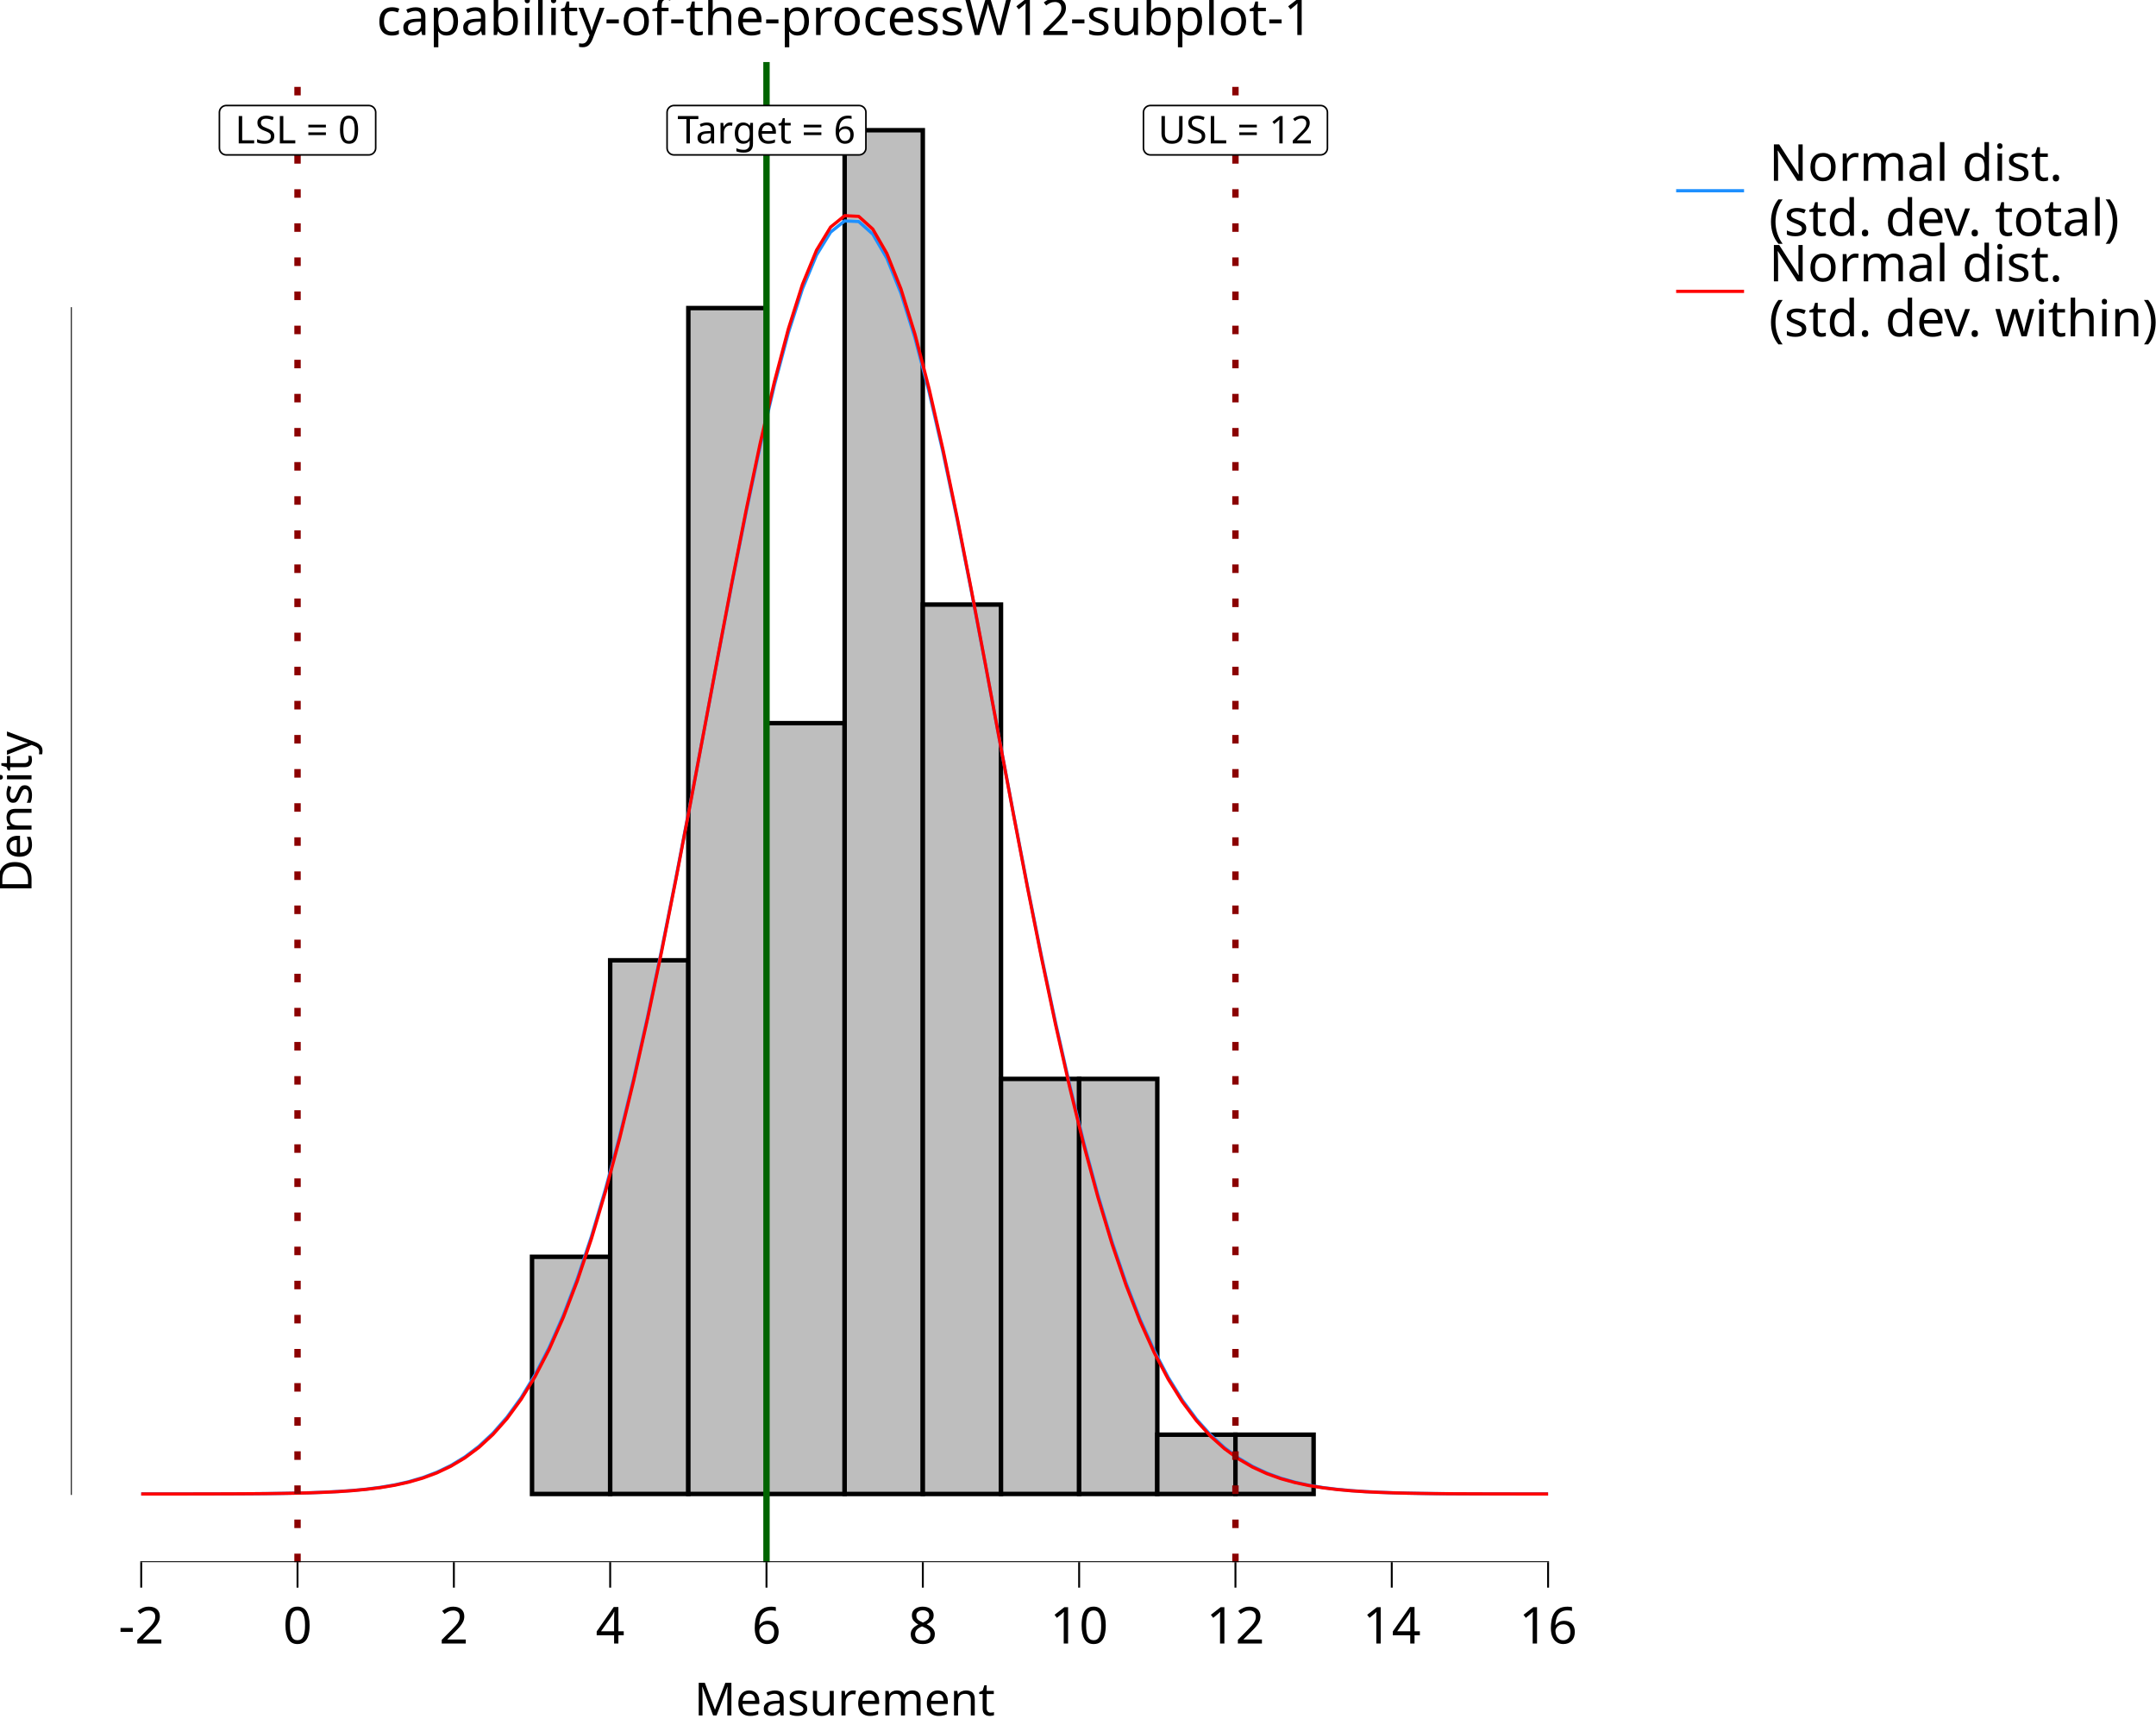
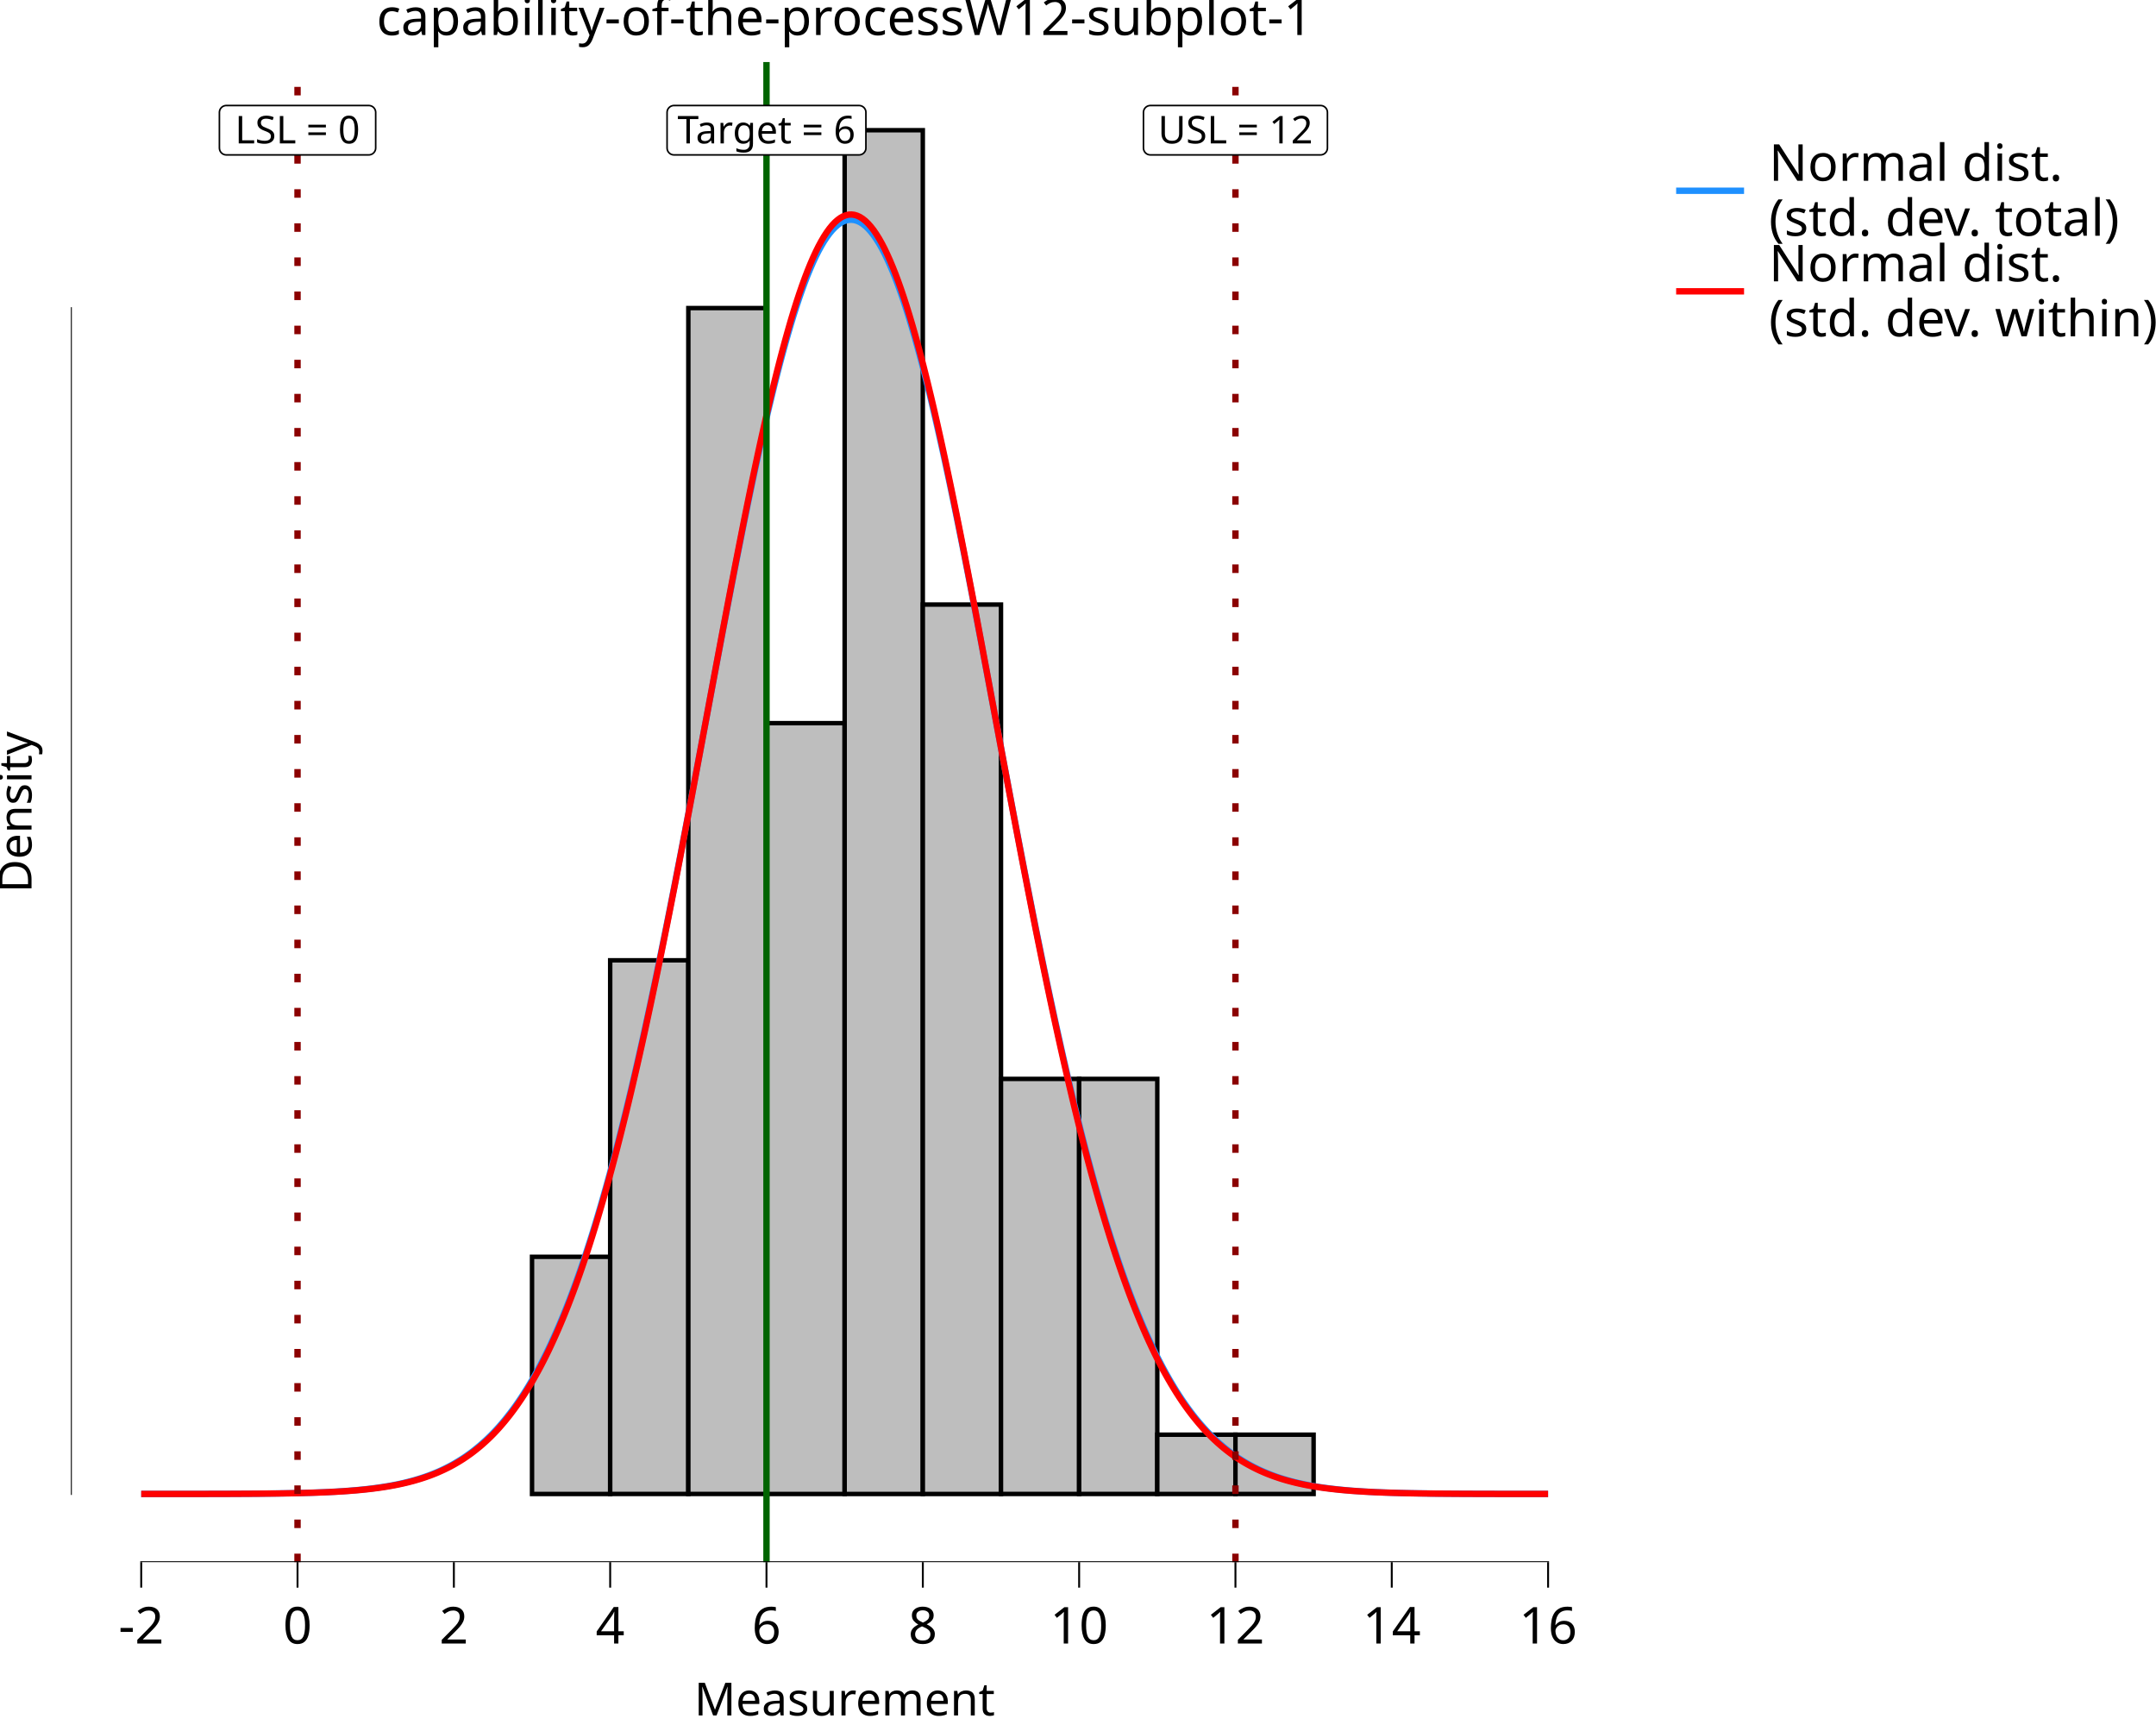
<svg xmlns="http://www.w3.org/2000/svg" class="svglite" data-engine-version="2.0" width="720.00pt" height="576.00pt" viewBox="0 0 720.00 576.00">
  <defs>
    <style type="text/css">
    .svglite line, .svglite polyline, .svglite polygon, .svglite path, .svglite rect, .svglite circle {
      fill: none;
      stroke: #000000;
      stroke-linecap: round;
      stroke-linejoin: round;
      stroke-miterlimit: 10.00;
    }
  </style>
  </defs>
  <rect width="100%" height="100%" style="stroke: none; fill: #FFFFFF;" />
  <defs>
    <clipPath id="cpMC4wMHw3MjAuMDB8MC4wMHw1NzYuMDA=">
      <rect x="0.00" y="0.00" width="720.00" height="576.00" />
    </clipPath>
  </defs>
  <g clip-path="url(#cpMC4wMHw3MjAuMDB8MC4wMHw1NzYuMDA=)">
    <rect x="0.00" y="0.00" width="720.00" height="576.00" style="stroke-width: 10.67; stroke: none;" />
  </g>
  <defs>
    <clipPath id="cpMjMuNjd8NTQwLjQ4fDIwLjcxfDUyMS42Mw==">
      <rect x="23.67" y="20.71" width="516.81" height="500.92" />
    </clipPath>
  </defs>
  <g clip-path="url(#cpMjMuNjd8NTQwLjQ4fDIwLjcxfDUyMS42Mw==)">
    <rect x="23.67" y="20.71" width="516.81" height="500.92" style="stroke-width: 10.67; stroke: none;" />
    <rect x="47.16" y="498.86" width="26.10" height="0.00" style="stroke-width: 1.49; stroke-linecap: butt; stroke-linejoin: miter; fill: #BEBEBE;" />
    <rect x="73.26" y="498.86" width="26.10" height="0.00" style="stroke-width: 1.49; stroke-linecap: butt; stroke-linejoin: miter; fill: #BEBEBE;" />
    <rect x="99.36" y="498.86" width="26.10" height="0.00" style="stroke-width: 1.49; stroke-linecap: butt; stroke-linejoin: miter; fill: #BEBEBE;" />
    <rect x="125.46" y="498.86" width="26.10" height="0.00" style="stroke-width: 1.49; stroke-linecap: butt; stroke-linejoin: miter; fill: #BEBEBE;" />
    <rect x="151.57" y="498.86" width="26.10" height="0.00" style="stroke-width: 1.49; stroke-linecap: butt; stroke-linejoin: miter; fill: #BEBEBE;" />
    <rect x="177.67" y="419.66" width="26.10" height="79.20" style="stroke-width: 1.49; stroke-linecap: butt; stroke-linejoin: miter; fill: #BEBEBE;" />
    <rect x="203.77" y="320.66" width="26.10" height="178.19" style="stroke-width: 1.49; stroke-linecap: butt; stroke-linejoin: miter; fill: #BEBEBE;" />
    <rect x="229.87" y="102.87" width="26.10" height="395.98" style="stroke-width: 1.49; stroke-linecap: butt; stroke-linejoin: miter; fill: #BEBEBE;" />
    <rect x="255.97" y="241.47" width="26.10" height="257.39" style="stroke-width: 1.49; stroke-linecap: butt; stroke-linejoin: miter; fill: #BEBEBE;" />
    <rect x="282.07" y="43.48" width="26.10" height="455.38" style="stroke-width: 1.49; stroke-linecap: butt; stroke-linejoin: miter; fill: #BEBEBE;" />
    <rect x="308.18" y="201.87" width="26.10" height="296.99" style="stroke-width: 1.49; stroke-linecap: butt; stroke-linejoin: miter; fill: #BEBEBE;" />
    <rect x="334.28" y="360.26" width="26.10" height="138.59" style="stroke-width: 1.49; stroke-linecap: butt; stroke-linejoin: miter; fill: #BEBEBE;" />
    <rect x="360.38" y="360.26" width="26.10" height="138.59" style="stroke-width: 1.49; stroke-linecap: butt; stroke-linejoin: miter; fill: #BEBEBE;" />
    <rect x="386.48" y="479.06" width="26.10" height="19.80" style="stroke-width: 1.49; stroke-linecap: butt; stroke-linejoin: miter; fill: #BEBEBE;" />
    <rect x="412.58" y="479.06" width="26.10" height="19.80" style="stroke-width: 1.49; stroke-linecap: butt; stroke-linejoin: miter; fill: #BEBEBE;" />
    <rect x="438.68" y="498.86" width="26.10" height="0.00" style="stroke-width: 1.49; stroke-linecap: butt; stroke-linejoin: miter; fill: #BEBEBE;" />
    <rect x="464.78" y="498.86" width="26.10" height="0.00" style="stroke-width: 1.49; stroke-linecap: butt; stroke-linejoin: miter; fill: #BEBEBE;" />
    <rect x="490.89" y="498.86" width="26.10" height="0.00" style="stroke-width: 1.49; stroke-linecap: butt; stroke-linejoin: miter; fill: #BEBEBE;" />
-     <polyline points="47.16,498.85 51.86,498.85 56.56,498.85 61.25,498.85 65.95,498.84 70.65,498.83 75.35,498.82 80.05,498.80 84.75,498.77 89.44,498.72 94.14,498.66 98.84,498.57 103.54,498.45 108.24,498.27 112.94,498.03 117.63,497.70 122.33,497.25 127.03,496.64 131.73,495.84 136.43,494.78 141.13,493.40 145.82,491.63 150.52,489.37 155.22,486.52 159.92,482.96 164.62,478.57 169.32,473.21 174.01,466.74 178.71,459.01 183.41,449.88 188.11,439.22 192.81,426.91 197.50,412.89 202.20,397.09 206.90,379.51 211.60,360.21 216.30,339.30 221.00,316.94 225.69,293.40 230.39,268.98 235.09,244.07 239.79,219.10 244.49,194.55 249.19,170.95 253.88,148.83 258.58,128.71 263.28,111.09 267.98,96.44 272.68,85.15 277.38,77.51 282.07,73.76 286.77,73.98 291.47,78.17 296.17,86.23 300.87,97.91 305.57,112.91 310.26,130.83 314.96,151.20 319.66,173.51 324.36,197.24 329.06,221.86 333.75,246.85 338.45,271.73 343.15,296.07 347.85,319.49 352.55,341.69 357.25,362.44 361.94,381.55 366.64,398.93 371.34,414.53 376.04,428.36 380.74,440.48 385.44,450.96 390.13,459.93 394.83,467.52 399.53,473.86 404.23,479.11 408.93,483.40 413.63,486.87 418.32,489.65 423.02,491.85 427.72,493.57 432.42,494.91 437.12,495.94 441.82,496.72 446.51,497.30 451.21,497.74 455.91,498.06 460.61,498.29 465.31,498.46 470.01,498.58 474.70,498.67 479.40,498.73 484.10,498.77 488.80,498.80 493.50,498.82 498.19,498.83 502.89,498.84 507.59,498.85 512.29,498.85 516.99,498.85 " style="stroke-width: 1.07; stroke: #1E90FF; stroke-linecap: butt;" />
-     <polyline points="47.16,498.85 51.86,498.85 56.56,498.85 61.25,498.85 65.95,498.84 70.65,498.83 75.35,498.82 80.05,498.80 84.75,498.77 89.44,498.73 94.14,498.67 98.84,498.59 103.54,498.47 108.24,498.30 112.94,498.07 117.63,497.75 122.33,497.31 127.03,496.73 131.73,495.95 136.43,494.92 141.13,493.57 145.82,491.84 150.52,489.62 155.22,486.82 159.92,483.32 164.62,478.99 169.32,473.69 174.01,467.28 178.71,459.61 183.41,450.54 188.11,439.93 192.81,427.66 197.50,413.66 202.20,397.86 206.90,380.27 211.60,360.92 216.30,339.93 221.00,317.47 225.69,293.79 230.39,269.20 235.09,244.10 239.79,218.92 244.49,194.15 249.19,170.31 253.88,147.96 258.58,127.62 263.28,109.81 267.98,94.98 272.68,83.55 277.38,75.83 282.07,72.02 286.77,72.25 291.47,76.50 296.17,84.65 300.87,96.47 305.57,111.65 310.26,129.76 314.96,150.35 319.66,172.90 324.36,196.86 329.06,221.70 333.75,246.90 338.45,271.97 343.15,296.47 347.85,320.03 352.55,342.33 357.25,363.15 361.94,382.31 366.64,399.71 371.34,415.30 376.04,429.11 380.74,441.19 385.44,451.62 390.13,460.53 394.83,468.06 399.53,474.34 404.23,479.52 408.93,483.75 413.63,487.17 418.32,489.90 423.02,492.05 427.72,493.74 432.42,495.04 437.12,496.04 441.82,496.80 446.51,497.37 451.21,497.79 455.91,498.10 460.61,498.32 465.31,498.48 470.01,498.60 474.70,498.68 479.40,498.74 484.10,498.78 488.80,498.80 493.50,498.82 498.19,498.83 502.89,498.84 507.59,498.85 512.29,498.85 516.99,498.85 " style="stroke-width: 1.07; stroke: #FF0000; stroke-linecap: butt;" />
+     <polyline points="47.16,498.85 48.08,498.85 49.00,498.85 49.92,498.85 50.84,498.85 51.76,498.85 52.68,498.85 53.60,498.85 54.52,498.85 55.43,498.85 56.35,498.85 57.27,498.85 58.19,498.85 59.11,498.85 60.03,498.85 60.95,498.85 61.87,498.84 62.79,498.84 63.71,498.84 64.63,498.84 65.55,498.84 66.47,498.84 67.39,498.84 68.31,498.84 69.23,498.83 70.15,498.83 71.06,498.83 71.98,498.83 72.90,498.82 73.82,498.82 74.74,498.82 75.66,498.82 76.58,498.81 77.50,498.81 78.42,498.80 79.34,498.80 80.26,498.80 81.18,498.79 82.10,498.79 83.02,498.78 83.94,498.77 84.86,498.77 85.78,498.76 86.70,498.75 87.61,498.74 88.53,498.73 89.45,498.72 90.37,498.71 91.29,498.70 92.21,498.69 93.13,498.68 94.05,498.66 94.97,498.65 95.89,498.63 96.81,498.62 97.73,498.60 98.65,498.58 99.57,498.56 100.49,498.53 101.41,498.51 102.33,498.48 103.24,498.46 104.16,498.43 105.08,498.40 106.00,498.36 106.92,498.33 107.84,498.29 108.76,498.25 109.68,498.21 110.60,498.16 111.52,498.11 112.44,498.06 113.36,498.00 114.28,497.95 115.20,497.88 116.12,497.82 117.04,497.75 117.96,497.67 118.88,497.59 119.79,497.51 120.71,497.42 121.63,497.32 122.55,497.22 123.47,497.12 124.39,497.00 125.31,496.88 126.23,496.76 127.15,496.62 128.07,496.48 128.99,496.33 129.91,496.18 130.83,496.01 131.75,495.83 132.67,495.65 133.59,495.45 134.51,495.25 135.42,495.03 136.34,494.80 137.26,494.56 138.18,494.31 139.10,494.04 140.02,493.76 140.94,493.46 141.86,493.15 142.78,492.83 143.70,492.49 144.62,492.13 145.54,491.75 146.46,491.36 147.38,490.94 148.30,490.51 149.22,490.05 150.14,489.58 151.06,489.08 151.97,488.56 152.89,488.01 153.81,487.44 154.73,486.85 155.65,486.23 156.57,485.58 157.49,484.90 158.41,484.19 159.33,483.45 160.25,482.68 161.17,481.88 162.09,481.05 163.01,480.18 163.93,479.28 164.85,478.34 165.77,477.36 166.69,476.34 167.60,475.29 168.52,474.19 169.44,473.05 170.36,471.87 171.28,470.65 172.20,469.38 173.12,468.06 174.04,466.70 174.96,465.29 175.88,463.83 176.80,462.32 177.72,460.75 178.64,459.14 179.56,457.47 180.48,455.75 181.40,453.97 182.32,452.13 183.24,450.24 184.15,448.29 185.07,446.28 185.99,444.21 186.91,442.08 187.83,439.89 188.75,437.63 189.67,435.31 190.59,432.93 191.51,430.48 192.43,427.96 193.35,425.38 194.27,422.74 195.19,420.02 196.11,417.24 197.03,414.40 197.95,411.48 198.87,408.50 199.78,405.44 200.70,402.32 201.62,399.13 202.54,395.88 203.46,392.55 204.38,389.16 205.30,385.70 206.22,382.17 207.14,378.57 208.06,374.91 208.98,371.18 209.90,367.39 210.82,363.54 211.74,359.62 212.66,355.64 213.58,351.60 214.50,347.50 215.42,343.34 216.33,339.13 217.25,334.86 218.17,330.53 219.09,326.16 220.01,321.73 220.93,317.26 221.85,312.74 222.77,308.18 223.69,303.57 224.61,298.93 225.53,294.25 226.45,289.53 227.37,284.79 228.29,280.01 229.21,275.21 230.13,270.38 231.05,265.54 231.96,260.68 232.88,255.80 233.80,250.92 234.72,246.03 235.64,241.13 236.56,236.23 237.48,231.34 238.40,226.45 239.32,221.58 240.24,216.72 241.16,211.87 242.08,207.05 243.00,202.26 243.92,197.49 244.84,192.76 245.76,188.06 246.68,183.41 247.60,178.80 248.51,174.25 249.43,169.74 250.35,165.29 251.27,160.91 252.19,156.59 253.11,152.34 254.03,148.16 254.95,144.07 255.87,140.05 256.79,136.12 257.71,132.27 258.63,128.52 259.55,124.87 260.47,121.31 261.39,117.86 262.31,114.52 263.23,111.28 264.14,108.16 265.06,105.16 265.98,102.28 266.90,99.51 267.82,96.88 268.74,94.37 269.66,91.99 270.58,89.75 271.50,87.64 272.42,85.67 273.34,83.84 274.26,82.16 275.18,80.61 276.10,79.21 277.02,77.96 277.94,76.86 278.86,75.91 279.78,75.10 280.69,74.45 281.61,73.95 282.53,73.60 283.45,73.41 284.37,73.37 285.29,73.48 286.21,73.74 287.13,74.16 288.05,74.73 288.97,75.45 289.89,76.32 290.81,77.35 291.73,78.52 292.65,79.84 293.57,81.30 294.49,82.91 295.41,84.66 296.32,86.56 297.24,88.59 298.16,90.76 299.08,93.07 300.00,95.50 300.92,98.07 301.84,100.76 302.76,103.58 303.68,106.52 304.60,109.58 305.52,112.75 306.44,116.04 307.36,119.43 308.28,122.93 309.20,126.53 310.12,130.23 311.04,134.02 311.96,137.91 312.87,141.88 313.79,145.93 314.71,150.07 315.63,154.28 316.55,158.56 317.47,162.91 318.39,167.32 319.31,171.80 320.23,176.33 321.15,180.91 322.07,185.53 322.99,190.21 323.91,194.92 324.83,199.67 325.75,204.45 326.67,209.26 327.59,214.09 328.50,218.94 329.42,223.81 330.34,228.69 331.26,233.58 332.18,238.47 333.10,243.37 334.02,248.27 334.94,253.16 335.86,258.04 336.78,262.91 337.70,267.76 338.62,272.60 339.54,277.41 340.46,282.20 341.38,286.96 342.30,291.69 343.22,296.39 344.14,301.06 345.05,305.68 345.97,310.27 346.89,314.81 347.81,319.31 348.73,323.76 349.65,328.17 350.57,332.52 351.49,336.82 352.41,341.06 353.33,345.25 354.25,349.38 355.17,353.46 356.09,357.47 357.01,361.42 357.93,365.31 358.85,369.14 359.77,372.90 360.68,376.60 361.60,380.23 362.52,383.79 363.44,387.29 364.36,390.72 365.28,394.08 366.20,397.38 367.12,400.60 368.04,403.76 368.96,406.85 369.88,409.87 370.80,412.82 371.72,415.71 372.64,418.53 373.56,421.28 374.48,423.96 375.40,426.57 376.32,429.12 377.23,431.61 378.15,434.03 379.07,436.38 379.99,438.67 380.91,440.90 381.83,443.06 382.75,445.17 383.67,447.21 384.59,449.19 385.51,451.12 386.43,452.98 387.35,454.79 388.27,456.54 389.19,458.24 390.11,459.88 391.03,461.48 391.95,463.01 392.86,464.50 393.78,465.94 394.70,467.33 395.62,468.67 396.54,469.96 397.46,471.21 398.38,472.42 399.30,473.58 400.22,474.70 401.14,475.77 402.06,476.81 402.98,477.81 403.90,478.77 404.82,479.69 405.74,480.58 406.66,481.44 407.58,482.25 408.50,483.04 409.41,483.79 410.33,484.52 411.25,485.21 412.17,485.88 413.09,486.51 414.01,487.12 414.93,487.71 415.85,488.27 416.77,488.80 417.69,489.31 418.61,489.80 419.53,490.26 420.45,490.71 421.37,491.13 422.29,491.54 423.21,491.93 424.13,492.29 425.05,492.65 425.96,492.98 426.88,493.30 427.80,493.60 428.72,493.89 429.64,494.16 430.56,494.42 431.48,494.67 432.40,494.91 433.32,495.13 434.24,495.34 435.16,495.54 436.08,495.73 437.00,495.92 437.92,496.09 438.84,496.25 439.76,496.40 440.68,496.55 441.59,496.69 442.51,496.82 443.43,496.94 444.35,497.06 445.27,497.17 446.19,497.27 447.11,497.37 448.03,497.46 448.95,497.55 449.87,497.63 450.79,497.71 451.71,497.78 452.63,497.85 453.55,497.91 454.47,497.97 455.39,498.03 456.31,498.08 457.23,498.13 458.14,498.18 459.06,498.23 459.98,498.27 460.90,498.31 461.82,498.34 462.74,498.38 463.66,498.41 464.58,498.44 465.50,498.47 466.42,498.50 467.34,498.52 468.26,498.54 469.18,498.57 470.10,498.59 471.02,498.61 471.94,498.62 472.86,498.64 473.77,498.66 474.69,498.67 475.61,498.68 476.53,498.70 477.45,498.71 478.37,498.72 479.29,498.73 480.21,498.74 481.13,498.75 482.05,498.75 482.97,498.76 483.89,498.77 484.81,498.78 485.73,498.78 486.65,498.79 487.57,498.79 488.49,498.80 489.41,498.80 490.32,498.81 491.24,498.81 492.16,498.81 493.08,498.82 494.00,498.82 494.92,498.82 495.84,498.83 496.76,498.83 497.68,498.83 498.60,498.83 499.52,498.83 500.44,498.84 501.36,498.84 502.28,498.84 503.20,498.84 504.12,498.84 505.04,498.84 505.95,498.84 506.87,498.85 507.79,498.85 508.71,498.85 509.63,498.85 510.55,498.85 511.47,498.85 512.39,498.85 513.31,498.85 514.23,498.85 515.15,498.85 516.07,498.85 516.99,498.85 " style="stroke-width: 2.13; stroke: #1E90FF; stroke-linecap: butt;" />
+     <polyline points="47.16,498.85 48.08,498.85 49.00,498.85 49.92,498.85 50.84,498.85 51.76,498.85 52.68,498.85 53.60,498.85 54.52,498.85 55.43,498.85 56.35,498.85 57.27,498.85 58.19,498.85 59.11,498.85 60.03,498.85 60.95,498.85 61.87,498.85 62.79,498.84 63.71,498.84 64.63,498.84 65.55,498.84 66.47,498.84 67.39,498.84 68.31,498.84 69.23,498.84 70.15,498.83 71.06,498.83 71.98,498.83 72.90,498.83 73.82,498.82 74.74,498.82 75.66,498.82 76.58,498.82 77.50,498.81 78.42,498.81 79.34,498.80 80.26,498.80 81.18,498.79 82.10,498.79 83.02,498.78 83.94,498.78 84.86,498.77 85.78,498.76 86.70,498.76 87.61,498.75 88.53,498.74 89.45,498.73 90.37,498.72 91.29,498.71 92.21,498.70 93.13,498.69 94.05,498.67 94.97,498.66 95.89,498.64 96.81,498.63 97.73,498.61 98.65,498.59 99.57,498.57 100.49,498.55 101.41,498.53 102.33,498.50 103.24,498.48 104.16,498.45 105.08,498.42 106.00,498.39 106.92,498.35 107.84,498.32 108.76,498.28 109.68,498.24 110.60,498.19 111.52,498.15 112.44,498.10 113.36,498.04 114.28,497.99 115.20,497.93 116.12,497.86 117.04,497.79 117.96,497.72 118.88,497.65 119.79,497.56 120.71,497.48 121.63,497.39 122.55,497.29 123.47,497.19 124.39,497.08 125.31,496.96 126.23,496.84 127.15,496.71 128.07,496.57 128.99,496.43 129.91,496.27 130.83,496.11 131.75,495.94 132.67,495.76 133.59,495.57 134.51,495.37 135.42,495.16 136.34,494.94 137.26,494.70 138.18,494.46 139.10,494.19 140.02,493.92 140.94,493.63 141.86,493.33 142.78,493.01 143.70,492.68 144.62,492.33 145.54,491.96 146.46,491.57 147.38,491.16 148.30,490.74 149.22,490.29 150.14,489.83 151.06,489.34 151.97,488.83 152.89,488.29 153.81,487.73 154.73,487.15 155.65,486.53 156.57,485.89 157.49,485.23 158.41,484.53 159.33,483.80 160.25,483.05 161.17,482.26 162.09,481.43 163.01,480.58 163.93,479.69 164.85,478.76 165.77,477.79 166.69,476.79 167.60,475.74 168.52,474.66 169.44,473.53 170.36,472.37 171.28,471.15 172.20,469.90 173.12,468.59 174.04,467.24 174.96,465.84 175.88,464.39 176.80,462.90 177.72,461.35 178.64,459.74 179.56,458.09 180.48,456.38 181.40,454.61 182.32,452.78 183.24,450.90 184.15,448.96 185.07,446.96 185.99,444.90 186.91,442.78 187.83,440.59 188.75,438.35 189.67,436.04 190.59,433.66 191.51,431.22 192.43,428.71 193.35,426.14 194.27,423.50 195.19,420.79 196.11,418.01 197.03,415.17 197.95,412.25 198.87,409.27 199.78,406.22 200.70,403.10 201.62,399.91 202.54,396.65 203.46,393.32 204.38,389.92 205.30,386.46 206.22,382.92 207.14,379.32 208.06,375.65 208.98,371.92 209.90,368.12 210.82,364.25 211.74,360.32 212.66,356.33 213.58,352.28 214.50,348.16 215.42,343.99 216.33,339.75 217.25,335.47 218.17,331.12 219.09,326.73 220.01,322.28 220.93,317.78 221.85,313.24 222.77,308.65 223.69,304.02 224.61,299.35 225.53,294.64 226.45,289.89 227.37,285.12 228.29,280.31 229.21,275.47 230.13,270.62 231.05,265.74 231.96,260.84 232.88,255.93 233.80,251.00 234.72,246.07 235.64,241.14 236.56,236.20 237.48,231.27 238.40,226.34 239.32,221.42 240.24,216.51 241.16,211.63 242.08,206.76 243.00,201.92 243.92,197.11 244.84,192.34 245.76,187.60 246.68,182.90 247.60,178.24 248.51,173.64 249.43,169.09 250.35,164.60 251.27,160.17 252.19,155.80 253.11,151.51 254.03,147.29 254.95,143.15 255.87,139.09 256.79,135.11 257.71,131.22 258.63,127.43 259.55,123.74 260.47,120.14 261.39,116.65 262.31,113.27 263.23,110.00 264.14,106.84 265.06,103.80 265.98,100.89 266.90,98.09 267.82,95.43 268.74,92.89 269.66,90.48 270.58,88.21 271.50,86.08 272.42,84.09 273.34,82.23 274.26,80.53 275.18,78.96 276.10,77.55 277.02,76.28 277.94,75.16 278.86,74.20 279.78,73.39 280.69,72.73 281.61,72.22 282.53,71.87 283.45,71.67 284.37,71.63 285.29,71.74 286.21,72.01 287.13,72.43 288.05,73.01 288.97,73.74 289.89,74.62 290.81,75.66 291.73,76.84 292.65,78.18 293.57,79.66 294.49,81.29 295.41,83.06 296.32,84.98 297.24,87.04 298.16,89.24 299.08,91.57 300.00,94.03 300.92,96.63 301.84,99.36 302.76,102.21 303.68,105.18 304.60,108.27 305.52,111.48 306.44,114.80 307.36,118.24 308.28,121.78 309.20,125.42 310.12,129.16 311.04,132.99 311.96,136.92 312.87,140.93 313.79,145.03 314.71,149.21 315.63,153.47 316.55,157.79 317.47,162.19 318.39,166.65 319.31,171.17 320.23,175.74 321.15,180.37 322.07,185.04 322.99,189.76 323.91,194.52 324.83,199.31 325.75,204.13 326.67,208.99 327.59,213.86 328.50,218.76 329.42,223.67 330.34,228.59 331.26,233.52 332.18,238.46 333.10,243.40 334.02,248.33 334.94,253.26 335.86,258.18 336.78,263.08 337.70,267.97 338.62,272.84 339.54,277.69 340.46,282.51 341.38,287.31 342.30,292.07 343.22,296.80 344.14,301.49 345.05,306.14 345.97,310.76 346.89,315.32 347.81,319.85 348.73,324.32 349.65,328.75 350.57,333.12 351.49,337.44 352.41,341.70 353.33,345.91 354.25,350.05 355.17,354.14 356.09,358.17 357.01,362.13 357.93,366.03 358.85,369.87 359.77,373.64 360.68,377.34 361.60,380.98 362.52,384.55 363.44,388.05 364.36,391.49 365.28,394.85 366.20,398.15 367.12,401.38 368.04,404.53 368.96,407.62 369.88,410.64 370.80,413.59 371.72,416.48 372.64,419.29 373.56,422.04 374.48,424.71 375.40,427.32 376.32,429.87 377.23,432.34 378.15,434.76 379.07,437.10 379.99,439.38 380.91,441.60 381.83,443.76 382.75,445.85 383.67,447.88 384.59,449.86 385.51,451.77 386.43,453.63 387.35,455.42 388.27,457.17 389.19,458.85 390.11,460.48 391.03,462.06 391.95,463.59 392.86,465.06 393.78,466.49 394.70,467.87 395.62,469.20 396.54,470.48 397.46,471.71 398.38,472.91 399.30,474.05 400.22,475.16 401.14,476.23 402.06,477.25 402.98,478.24 403.90,479.19 404.82,480.10 405.74,480.97 406.66,481.82 407.58,482.62 408.50,483.40 409.41,484.14 410.33,484.85 411.25,485.54 412.17,486.19 413.09,486.82 414.01,487.42 414.93,487.99 415.85,488.54 416.77,489.06 417.69,489.56 418.61,490.04 419.53,490.50 420.45,490.94 421.37,491.35 422.29,491.75 423.21,492.13 424.13,492.49 425.05,492.83 425.96,493.16 426.88,493.47 427.80,493.77 428.72,494.05 429.64,494.32 430.56,494.57 431.48,494.81 432.40,495.04 433.32,495.26 434.24,495.46 435.16,495.66 436.08,495.85 437.00,496.02 437.92,496.19 438.84,496.35 439.76,496.49 440.68,496.64 441.59,496.77 442.51,496.90 443.43,497.01 444.35,497.13 445.27,497.23 446.19,497.33 447.11,497.43 448.03,497.52 448.95,497.60 449.87,497.68 450.79,497.76 451.71,497.83 452.63,497.89 453.55,497.95 454.47,498.01 455.39,498.07 456.31,498.12 457.23,498.17 458.14,498.21 459.06,498.26 459.98,498.30 460.90,498.33 461.82,498.37 462.74,498.40 463.66,498.43 464.58,498.46 465.50,498.49 466.42,498.51 467.34,498.54 468.26,498.56 469.18,498.58 470.10,498.60 471.02,498.62 471.94,498.64 472.86,498.65 473.77,498.67 474.69,498.68 475.61,498.69 476.53,498.70 477.45,498.72 478.37,498.73 479.29,498.74 480.21,498.74 481.13,498.75 482.05,498.76 482.97,498.77 483.89,498.77 484.81,498.78 485.73,498.79 486.65,498.79 487.57,498.80 488.49,498.80 489.41,498.81 490.32,498.81 491.24,498.81 492.16,498.82 493.08,498.82 494.00,498.82 494.92,498.83 495.84,498.83 496.76,498.83 497.68,498.83 498.60,498.83 499.52,498.84 500.44,498.84 501.36,498.84 502.28,498.84 503.20,498.84 504.12,498.84 505.04,498.84 505.95,498.85 506.87,498.85 507.79,498.85 508.71,498.85 509.63,498.85 510.55,498.85 511.47,498.85 512.39,498.85 513.31,498.85 514.23,498.85 515.15,498.85 516.07,498.85 516.99,498.85 " style="stroke-width: 2.13; stroke: #FF0000; stroke-linecap: butt;" />
    <line x1="255.97" y1="521.63" x2="255.97" y2="20.71" style="stroke-width: 2.13; stroke: #006400; stroke-linecap: butt;" />
    <line x1="99.36" y1="521.63" x2="99.36" y2="20.71" style="stroke-width: 2.13; stroke: #8B0000; stroke-dasharray: 2.85,8.54; stroke-linecap: butt;" />
    <line x1="412.58" y1="521.63" x2="412.58" y2="20.71" style="stroke-width: 2.13; stroke: #8B0000; stroke-dasharray: 2.85,8.54; stroke-linecap: butt;" />
    <polygon points="225.07,51.72 286.87,51.72 286.78,51.72 287.15,51.71 287.51,51.63 287.86,51.50 288.18,51.32 288.47,51.08 288.71,50.80 288.91,50.49 289.06,50.15 289.15,49.79 289.17,49.42 289.17,49.42 289.17,37.53 289.17,37.53 289.15,37.17 289.06,36.80 288.91,36.46 288.71,36.15 288.47,35.87 288.18,35.64 287.86,35.45 287.51,35.32 287.15,35.25 286.87,35.23 225.07,35.23 225.35,35.25 224.98,35.23 224.61,35.28 224.26,35.38 223.92,35.54 223.62,35.75 223.35,36.01 223.13,36.30 222.95,36.63 222.84,36.98 222.78,37.35 222.77,37.53 222.77,49.42 222.78,49.23 222.78,49.60 222.84,49.97 222.95,50.32 223.13,50.65 223.35,50.95 223.62,51.20 223.92,51.42 224.26,51.57 224.61,51.68 224.98,51.72 " style="stroke-width: 0.53; fill: #FFFFFF;" />
    <text x="255.97" y="47.88" text-anchor="middle" style="font-size: 12.80px; font-family: sans;" textLength="58.72px" lengthAdjust="spacingAndGlyphs">Target = 6</text>
    <polygon points="75.57,51.72 123.15,51.72 123.06,51.72 123.43,51.71 123.79,51.63 124.14,51.50 124.46,51.32 124.75,51.08 124.99,50.80 125.19,50.49 125.34,50.15 125.43,49.79 125.46,49.42 125.46,49.42 125.46,37.53 125.46,37.53 125.43,37.17 125.34,36.80 125.19,36.46 124.99,36.15 124.75,35.87 124.46,35.64 124.14,35.45 123.79,35.32 123.43,35.25 123.15,35.23 75.57,35.23 75.85,35.25 75.48,35.23 75.11,35.28 74.76,35.38 74.42,35.54 74.12,35.75 73.85,36.01 73.63,36.30 73.45,36.63 73.34,36.98 73.28,37.35 73.27,37.53 73.27,49.42 73.28,49.23 73.28,49.60 73.34,49.97 73.45,50.32 73.63,50.65 73.85,50.95 74.12,51.20 74.42,51.42 74.76,51.57 75.11,51.68 75.48,51.72 " style="stroke-width: 0.53; fill: #FFFFFF;" />
    <text x="99.36" y="47.88" text-anchor="middle" style="font-size: 12.80px; font-family: sans;" textLength="44.50px" lengthAdjust="spacingAndGlyphs">LSL = 0</text>
    <polygon points="384.17,51.72 440.99,51.72 440.90,51.72 441.27,51.71 441.64,51.63 441.98,51.50 442.30,51.32 442.59,51.08 442.84,50.80 443.04,50.49 443.18,50.15 443.27,49.79 443.30,49.42 443.30,49.42 443.30,37.53 443.30,37.53 443.27,37.17 443.18,36.80 443.04,36.46 442.84,36.15 442.59,35.87 442.30,35.64 441.98,35.45 441.64,35.32 441.27,35.25 440.99,35.23 384.17,35.23 384.45,35.25 384.08,35.23 383.71,35.28 383.35,35.38 383.02,35.54 382.71,35.75 382.44,36.01 382.22,36.30 382.05,36.63 381.93,36.98 381.87,37.35 381.86,37.53 381.86,49.42 381.87,49.23 381.87,49.60 381.93,49.97 382.05,50.32 382.22,50.65 382.44,50.95 382.71,51.20 383.02,51.42 383.35,51.57 383.71,51.68 384.08,51.72 " style="stroke-width: 0.53; fill: #FFFFFF;" />
    <text x="412.58" y="47.88" text-anchor="middle" style="font-size: 12.80px; font-family: sans;" textLength="53.75px" lengthAdjust="spacingAndGlyphs">USL = 12</text>
    <line x1="46.84" y1="521.63" x2="517.31" y2="521.63" style="stroke-width: 0.64; stroke-linecap: butt;" />
    <line x1="23.67" y1="499.18" x2="23.67" y2="102.56" style="stroke-width: 0.64; stroke-linecap: butt;" />
    <rect x="23.67" y="20.71" width="516.81" height="500.92" style="stroke-width: 0.00; stroke: none;" />
  </g>
  <g clip-path="url(#cpMC4wMHw3MjAuMDB8MC4wMHw1NzYuMDA=)">
    <polyline points="23.67,521.63 23.67,20.71 " style="stroke-width: 0.00; stroke: none; stroke-linecap: butt;" />
    <polyline points="23.67,521.63 540.48,521.63 " style="stroke-width: 0.00; stroke: none; stroke-linecap: butt;" />
    <polyline points="47.16,530.13 47.16,521.63 " style="stroke-width: 0.64; stroke-linecap: butt;" />
    <polyline points="99.36,530.13 99.36,521.63 " style="stroke-width: 0.64; stroke-linecap: butt;" />
    <polyline points="151.57,530.13 151.57,521.63 " style="stroke-width: 0.64; stroke-linecap: butt;" />
    <polyline points="203.77,530.13 203.77,521.63 " style="stroke-width: 0.64; stroke-linecap: butt;" />
    <polyline points="255.97,530.13 255.97,521.63 " style="stroke-width: 0.64; stroke-linecap: butt;" />
    <polyline points="308.18,530.13 308.18,521.63 " style="stroke-width: 0.64; stroke-linecap: butt;" />
    <polyline points="360.38,530.13 360.38,521.63 " style="stroke-width: 0.64; stroke-linecap: butt;" />
    <polyline points="412.58,530.13 412.58,521.63 " style="stroke-width: 0.64; stroke-linecap: butt;" />
    <polyline points="464.78,530.13 464.78,521.63 " style="stroke-width: 0.64; stroke-linecap: butt;" />
    <polyline points="516.99,530.13 516.99,521.63 " style="stroke-width: 0.64; stroke-linecap: butt;" />
    <text x="47.16" y="548.80" text-anchor="middle" style="font-size: 17.00px; font-family: sans;" textLength="15.12px" lengthAdjust="spacingAndGlyphs">-2</text>
    <text x="99.36" y="548.80" text-anchor="middle" style="font-size: 17.00px; font-family: sans;" textLength="9.46px" lengthAdjust="spacingAndGlyphs">0</text>
    <text x="151.57" y="548.80" text-anchor="middle" style="font-size: 17.00px; font-family: sans;" textLength="9.46px" lengthAdjust="spacingAndGlyphs">2</text>
    <text x="203.77" y="548.80" text-anchor="middle" style="font-size: 17.00px; font-family: sans;" textLength="9.46px" lengthAdjust="spacingAndGlyphs">4</text>
    <text x="255.97" y="548.80" text-anchor="middle" style="font-size: 17.00px; font-family: sans;" textLength="9.46px" lengthAdjust="spacingAndGlyphs">6</text>
    <text x="308.18" y="548.80" text-anchor="middle" style="font-size: 17.00px; font-family: sans;" textLength="9.46px" lengthAdjust="spacingAndGlyphs">8</text>
    <text x="360.38" y="548.80" text-anchor="middle" style="font-size: 17.00px; font-family: sans;" textLength="18.91px" lengthAdjust="spacingAndGlyphs">10</text>
    <text x="412.58" y="548.80" text-anchor="middle" style="font-size: 17.00px; font-family: sans;" textLength="18.91px" lengthAdjust="spacingAndGlyphs">12</text>
    <text x="464.78" y="548.80" text-anchor="middle" style="font-size: 17.00px; font-family: sans;" textLength="18.91px" lengthAdjust="spacingAndGlyphs">14</text>
    <text x="516.99" y="548.80" text-anchor="middle" style="font-size: 17.00px; font-family: sans;" textLength="18.91px" lengthAdjust="spacingAndGlyphs">16</text>
    <text x="282.07" y="572.82" text-anchor="middle" style="font-size: 15.30px; font-family: sans;" textLength="93.56px" lengthAdjust="spacingAndGlyphs">Measurement</text>
    <text transform="translate(10.53,271.17) rotate(-90)" text-anchor="middle" style="font-size: 15.30px; font-family: sans;" textLength="51.03px" lengthAdjust="spacingAndGlyphs">Density</text>
    <rect x="551.44" y="20.71" width="168.56" height="98.84" style="stroke-width: 0.75; stroke: none;" />
    <rect x="551.44" y="20.71" width="168.56" height="98.84" style="stroke-width: 10.67; stroke: none;" />
    <rect x="556.92" y="46.90" width="28.35" height="33.59" style="stroke-width: 10.67; stroke: none;" />
-     <line x1="559.75" y1="63.69" x2="582.43" y2="63.69" style="stroke-width: 1.07; stroke: #1E90FF; stroke-linecap: butt;" />
+     <line x1="559.75" y1="63.69" x2="582.43" y2="63.69" style="stroke-width: 2.13; stroke: #1E90FF; stroke-linecap: butt;" />
    <rect x="556.92" y="80.48" width="28.35" height="33.59" style="stroke-width: 10.67; stroke: none;" />
-     <line x1="559.75" y1="97.28" x2="582.43" y2="97.28" style="stroke-width: 1.07; stroke: #FF0000; stroke-linecap: butt;" />
+     <line x1="559.75" y1="97.28" x2="582.43" y2="97.28" style="stroke-width: 2.13; stroke: #FF0000; stroke-linecap: butt;" />
    <text x="590.74" y="60.36" style="font-size: 17.00px; font-family: sans;" textLength="90.70px" lengthAdjust="spacingAndGlyphs">Normal dist.</text>
    <text x="590.74" y="78.72" style="font-size: 17.00px; font-family: sans;" textLength="112.44px" lengthAdjust="spacingAndGlyphs">(std. dev. total)</text>
    <text x="590.74" y="93.95" style="font-size: 17.00px; font-family: sans;" textLength="90.70px" lengthAdjust="spacingAndGlyphs">Normal dist.</text>
    <text x="590.74" y="112.31" style="font-size: 17.00px; font-family: sans;" textLength="123.78px" lengthAdjust="spacingAndGlyphs">(std. dev. within)</text>
    <text x="282.07" y="11.70" text-anchor="middle" style="font-size: 17.00px; font-family: sans;" textLength="295.78px" lengthAdjust="spacingAndGlyphs">capability-of-the-processW12-subplot-1</text>
  </g>
</svg>
